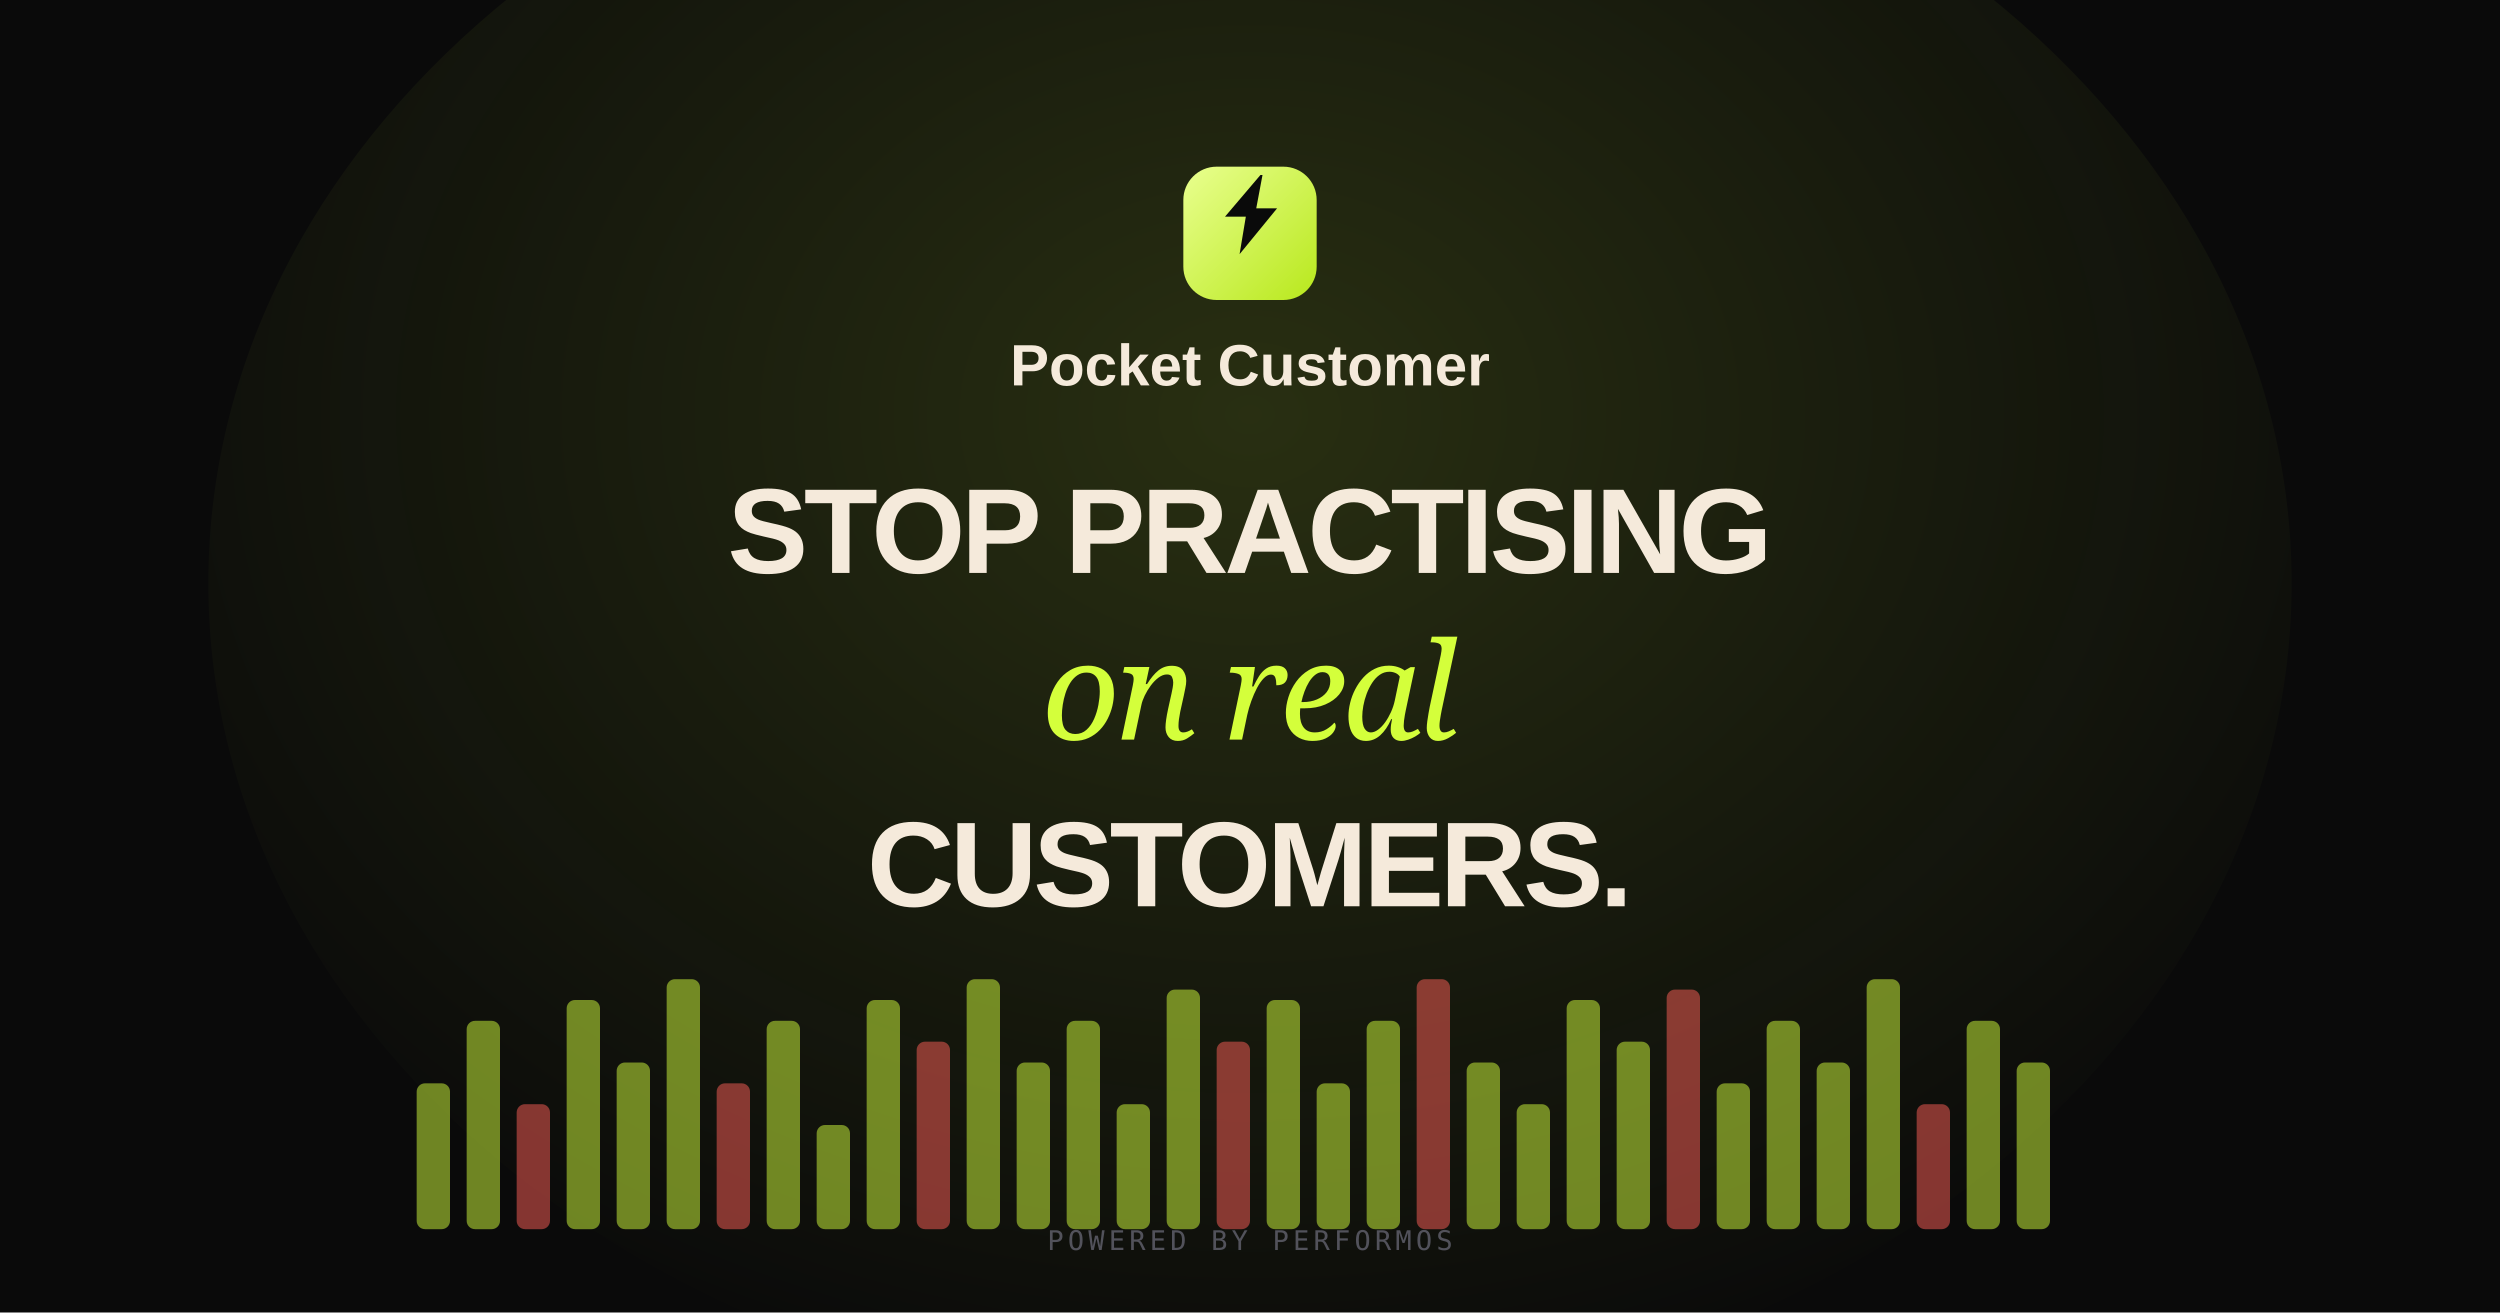
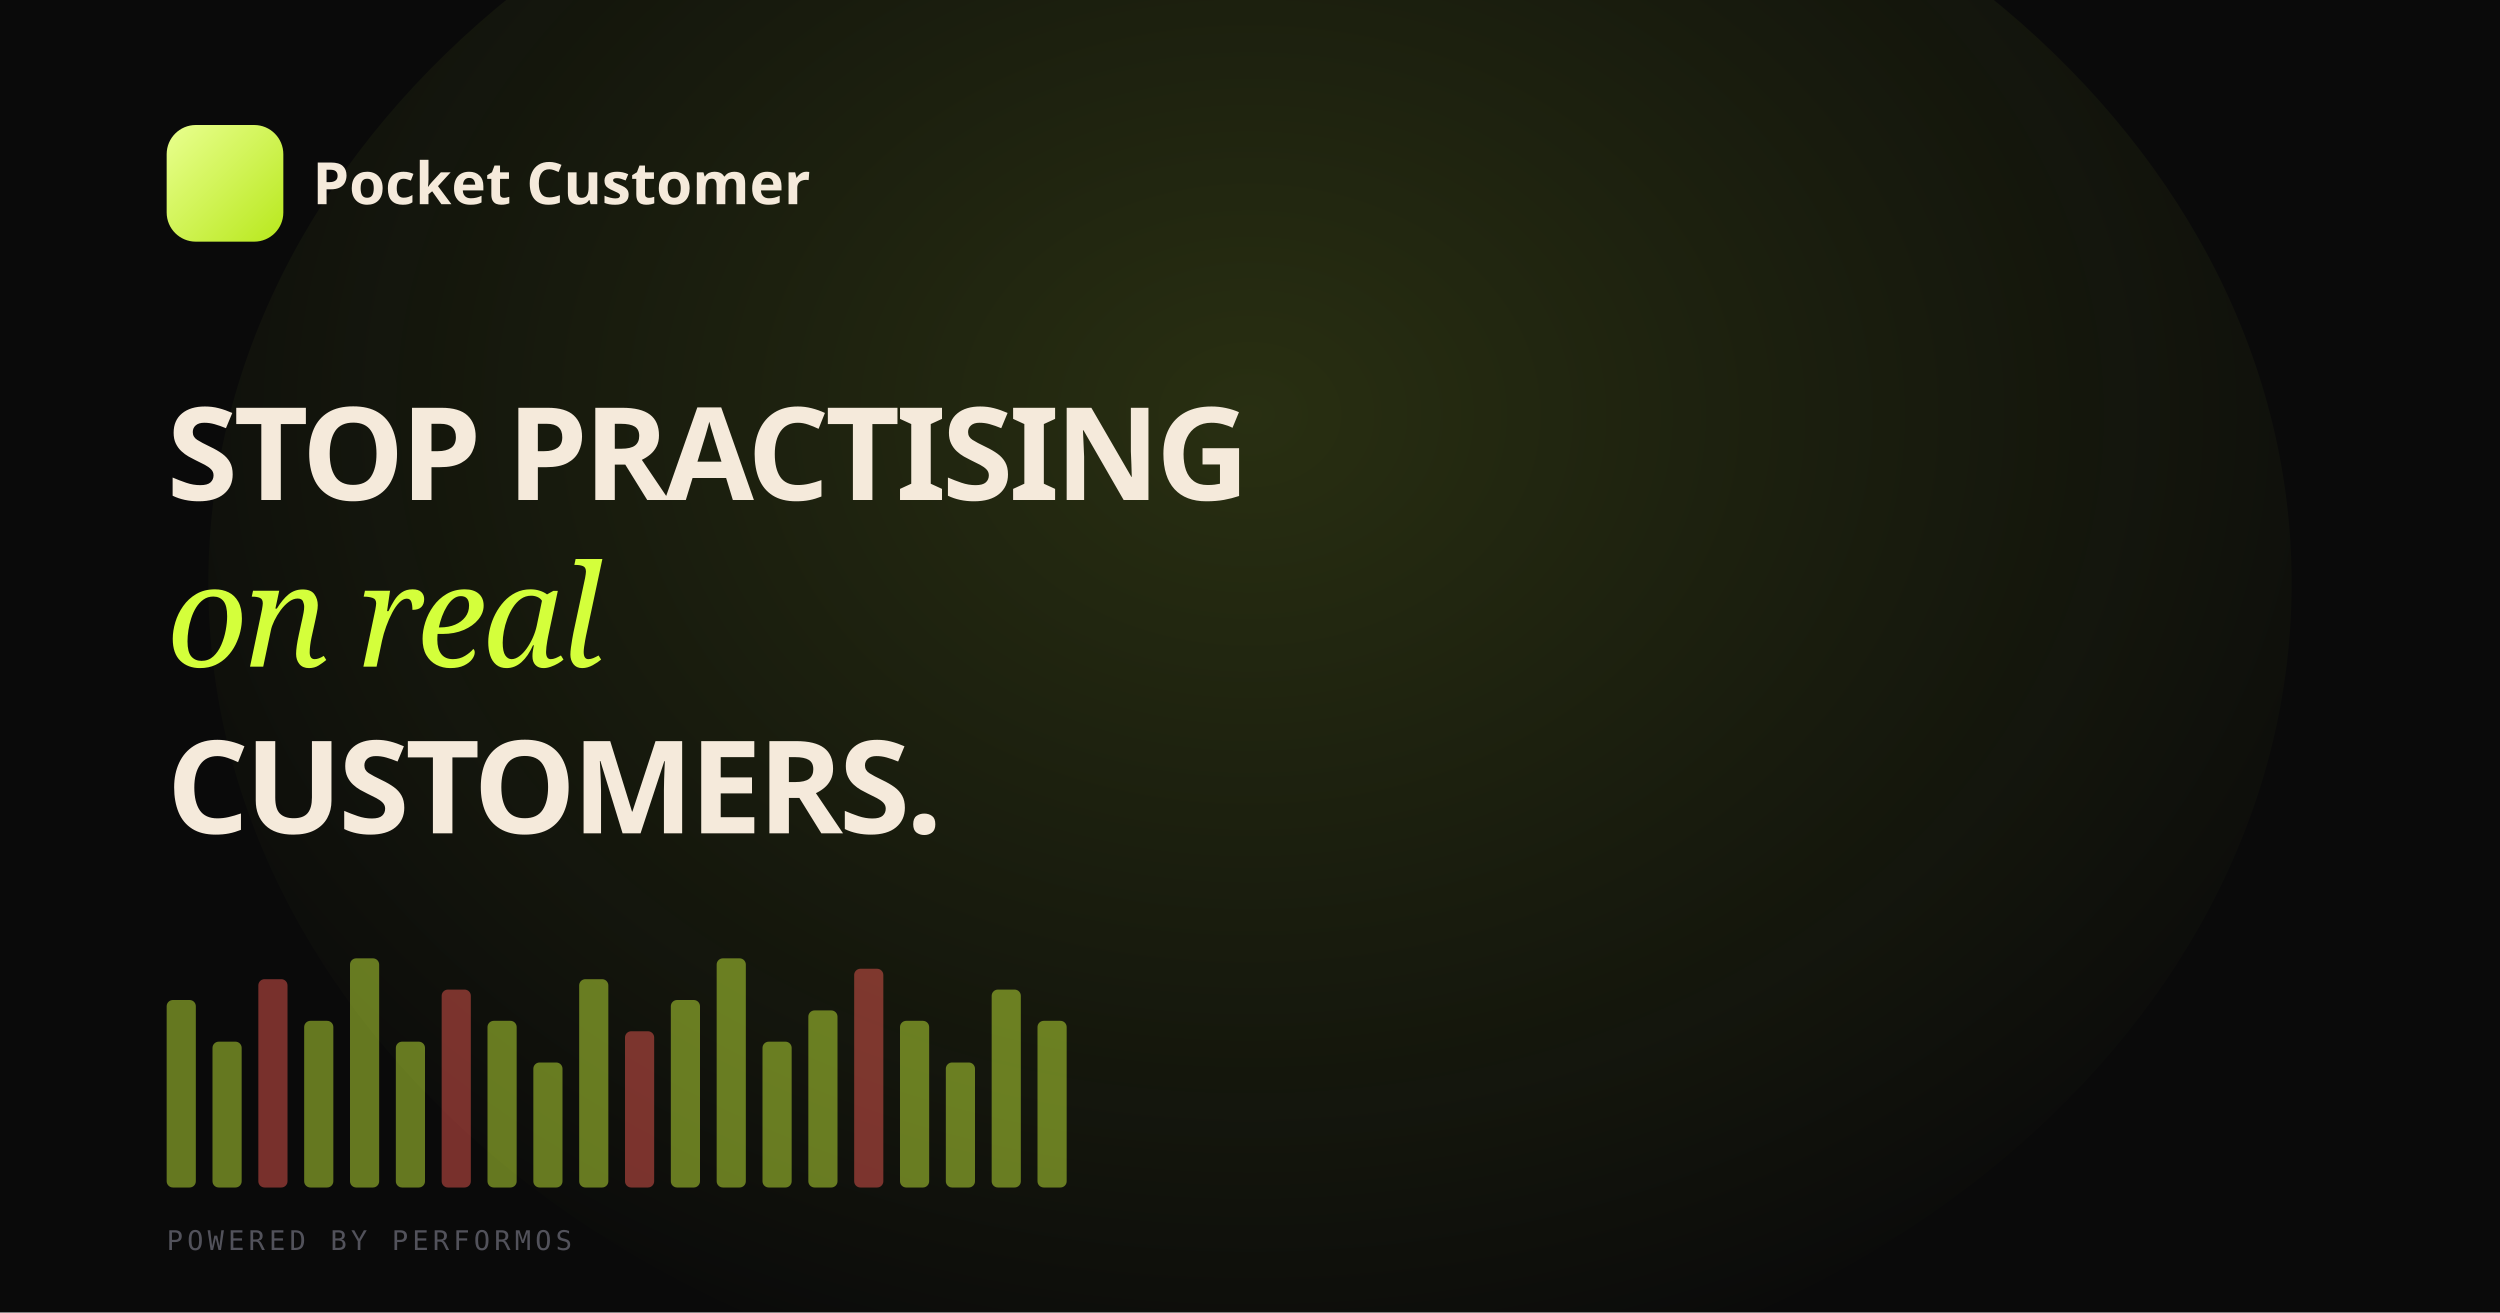
<svg xmlns="http://www.w3.org/2000/svg" viewBox="0 0 1200 630" width="1200" height="630">
  <defs>
    <radialGradient id="g1" cx="50%" cy="40%" r="60%">
      <stop offset="0%" stop-color="#D4FF3B" stop-opacity="0.15" />
      <stop offset="100%" stop-color="#D4FF3B" stop-opacity="0" />
    </radialGradient>
    <linearGradient id="ibg" x1="0" y1="0" x2="1" y2="1">
      <stop offset="0%" stop-color="#E9FF8F" />
      <stop offset="100%" stop-color="#B8E81C" />
    </linearGradient>
  </defs>
  <rect width="1200" height="630" fill="#0A0A0A" />
  <ellipse cx="600" cy="280" rx="500" ry="400" fill="url(#g1)" />
-   <g transform="translate(600, 80)" text-anchor="middle">
-     <rect x="-32" y="0" width="64" height="64" rx="16" fill="url(#ibg)" />
-     <path d="M5 4L-12 24h10l-3 18L13 20H3l3-16z" fill="#0A0A0A" />
-     <text x="0" y="105" font-family="Archivo, 'Helvetica Neue', Arial, sans-serif" font-weight="800" font-size="28" fill="#F5EADB" text-anchor="middle">Pocket Customer</text>
+   <rect x="80" y="60" width="56" height="56" rx="14" fill="url(#ibg)" />
+   <text x="150" y="98" font-family="Archivo, sans-serif" font-weight="800" font-size="28" fill="#F5EADB">Pocket Customer</text>
+   <text x="80" y="240" font-family="Archivo, sans-serif" font-weight="900" font-size="62" fill="#F5EADB" letter-spacing="-2">STOP PRACTISING</text>
+   <text x="80" y="320" font-family="Georgia, serif" font-style="italic" font-size="68" fill="#D4FF3B" letter-spacing="-2">on real</text>
+   <text x="80" y="400" font-family="Archivo, sans-serif" font-weight="900" font-size="62" fill="#F5EADB" letter-spacing="-2">CUSTOMERS.</text>
+   <g opacity="0.45">
+     <rect x="80" y="480" width="14" height="90" rx="3" fill="#D4FF3B" />
+     <rect x="102" y="500" width="14" height="70" rx="3" fill="#D4FF3B" />
+     <rect x="124" y="470" width="14" height="100" rx="3" fill="#FF5F57" />
+     <rect x="146" y="490" width="14" height="80" rx="3" fill="#D4FF3B" />
+     <rect x="168" y="460" width="14" height="110" rx="3" fill="#D4FF3B" />
+     <rect x="190" y="500" width="14" height="70" rx="3" fill="#D4FF3B" />
+     <rect x="212" y="475" width="14" height="95" rx="3" fill="#FF5F57" />
+     <rect x="234" y="490" width="14" height="80" rx="3" fill="#D4FF3B" />
+     <rect x="256" y="510" width="14" height="60" rx="3" fill="#D4FF3B" />
+     <rect x="278" y="470" width="14" height="100" rx="3" fill="#D4FF3B" />
+     <rect x="300" y="495" width="14" height="75" rx="3" fill="#FF5F57" />
+     <rect x="322" y="480" width="14" height="90" rx="3" fill="#D4FF3B" />
+     <rect x="344" y="460" width="14" height="110" rx="3" fill="#D4FF3B" />
+     <rect x="366" y="500" width="14" height="70" rx="3" fill="#D4FF3B" />
+     <rect x="388" y="485" width="14" height="85" rx="3" fill="#D4FF3B" />
+     <rect x="410" y="465" width="14" height="105" rx="3" fill="#FF5F57" />
+     <rect x="432" y="490" width="14" height="80" rx="3" fill="#D4FF3B" />
+     <rect x="454" y="510" width="14" height="60" rx="3" fill="#D4FF3B" />
+     <rect x="476" y="475" width="14" height="95" rx="3" fill="#D4FF3B" />
+     <rect x="498" y="490" width="14" height="80" rx="3" fill="#D4FF3B" />
  </g>
-   <text x="600" y="275" font-family="Archivo, 'Helvetica Neue', Arial, sans-serif" font-weight="900" font-size="58" fill="#F5EADB" text-anchor="middle" letter-spacing="-2">STOP PRACTISING</text>
-   <text x="600" y="355" font-family="'Instrument Serif', Georgia, serif" font-style="italic" font-size="65" fill="#D4FF3B" text-anchor="middle" letter-spacing="-2">on real</text>
-   <text x="600" y="435" font-family="Archivo, 'Helvetica Neue', Arial, sans-serif" font-weight="900" font-size="58" fill="#F5EADB" text-anchor="middle" letter-spacing="-2">CUSTOMERS.</text>
-   <g opacity="0.5">
-     <rect x="200" y="520" width="16" height="70" rx="4" fill="#D4FF3B" />
-     <rect x="224" y="490" width="16" height="100" rx="4" fill="#D4FF3B" />
-     <rect x="248" y="530" width="16" height="60" rx="4" fill="#FF5F57" />
-     <rect x="272" y="480" width="16" height="110" rx="4" fill="#D4FF3B" />
-     <rect x="296" y="510" width="16" height="80" rx="4" fill="#D4FF3B" />
-     <rect x="320" y="470" width="16" height="120" rx="4" fill="#D4FF3B" />
-     <rect x="344" y="520" width="16" height="70" rx="4" fill="#FF5F57" />
-     <rect x="368" y="490" width="16" height="100" rx="4" fill="#D4FF3B" />
-     <rect x="392" y="540" width="16" height="50" rx="4" fill="#D4FF3B" />
-     <rect x="416" y="480" width="16" height="110" rx="4" fill="#D4FF3B" />
-     <rect x="440" y="500" width="16" height="90" rx="4" fill="#FF5F57" />
-     <rect x="464" y="470" width="16" height="120" rx="4" fill="#D4FF3B" />
-     <rect x="488" y="510" width="16" height="80" rx="4" fill="#D4FF3B" />
-     <rect x="512" y="490" width="16" height="100" rx="4" fill="#D4FF3B" />
-     <rect x="536" y="530" width="16" height="60" rx="4" fill="#D4FF3B" />
-     <rect x="560" y="475" width="16" height="115" rx="4" fill="#D4FF3B" />
-     <rect x="584" y="500" width="16" height="90" rx="4" fill="#FF5F57" />
-     <rect x="608" y="480" width="16" height="110" rx="4" fill="#D4FF3B" />
-     <rect x="632" y="520" width="16" height="70" rx="4" fill="#D4FF3B" />
-     <rect x="656" y="490" width="16" height="100" rx="4" fill="#D4FF3B" />
-     <rect x="680" y="470" width="16" height="120" rx="4" fill="#FF5F57" />
-     <rect x="704" y="510" width="16" height="80" rx="4" fill="#D4FF3B" />
-     <rect x="728" y="530" width="16" height="60" rx="4" fill="#D4FF3B" />
-     <rect x="752" y="480" width="16" height="110" rx="4" fill="#D4FF3B" />
-     <rect x="776" y="500" width="16" height="90" rx="4" fill="#D4FF3B" />
-     <rect x="800" y="475" width="16" height="115" rx="4" fill="#FF5F57" />
-     <rect x="824" y="520" width="16" height="70" rx="4" fill="#D4FF3B" />
-     <rect x="848" y="490" width="16" height="100" rx="4" fill="#D4FF3B" />
-     <rect x="872" y="510" width="16" height="80" rx="4" fill="#D4FF3B" />
-     <rect x="896" y="470" width="16" height="120" rx="4" fill="#D4FF3B" />
-     <rect x="920" y="530" width="16" height="60" rx="4" fill="#FF5F57" />
-     <rect x="944" y="490" width="16" height="100" rx="4" fill="#D4FF3B" />
-     <rect x="968" y="510" width="16" height="80" rx="4" fill="#D4FF3B" />
-   </g>
-   <text x="600" y="600" font-family="'JetBrains Mono', monospace" font-size="13" fill="#52525B" text-anchor="middle" letter-spacing="2">POWERED BY PERFORMOS</text>
+   <text x="80" y="600" font-family="monospace" font-size="13" fill="#52525B" letter-spacing="2">POWERED BY PERFORMOS</text>
</svg>
